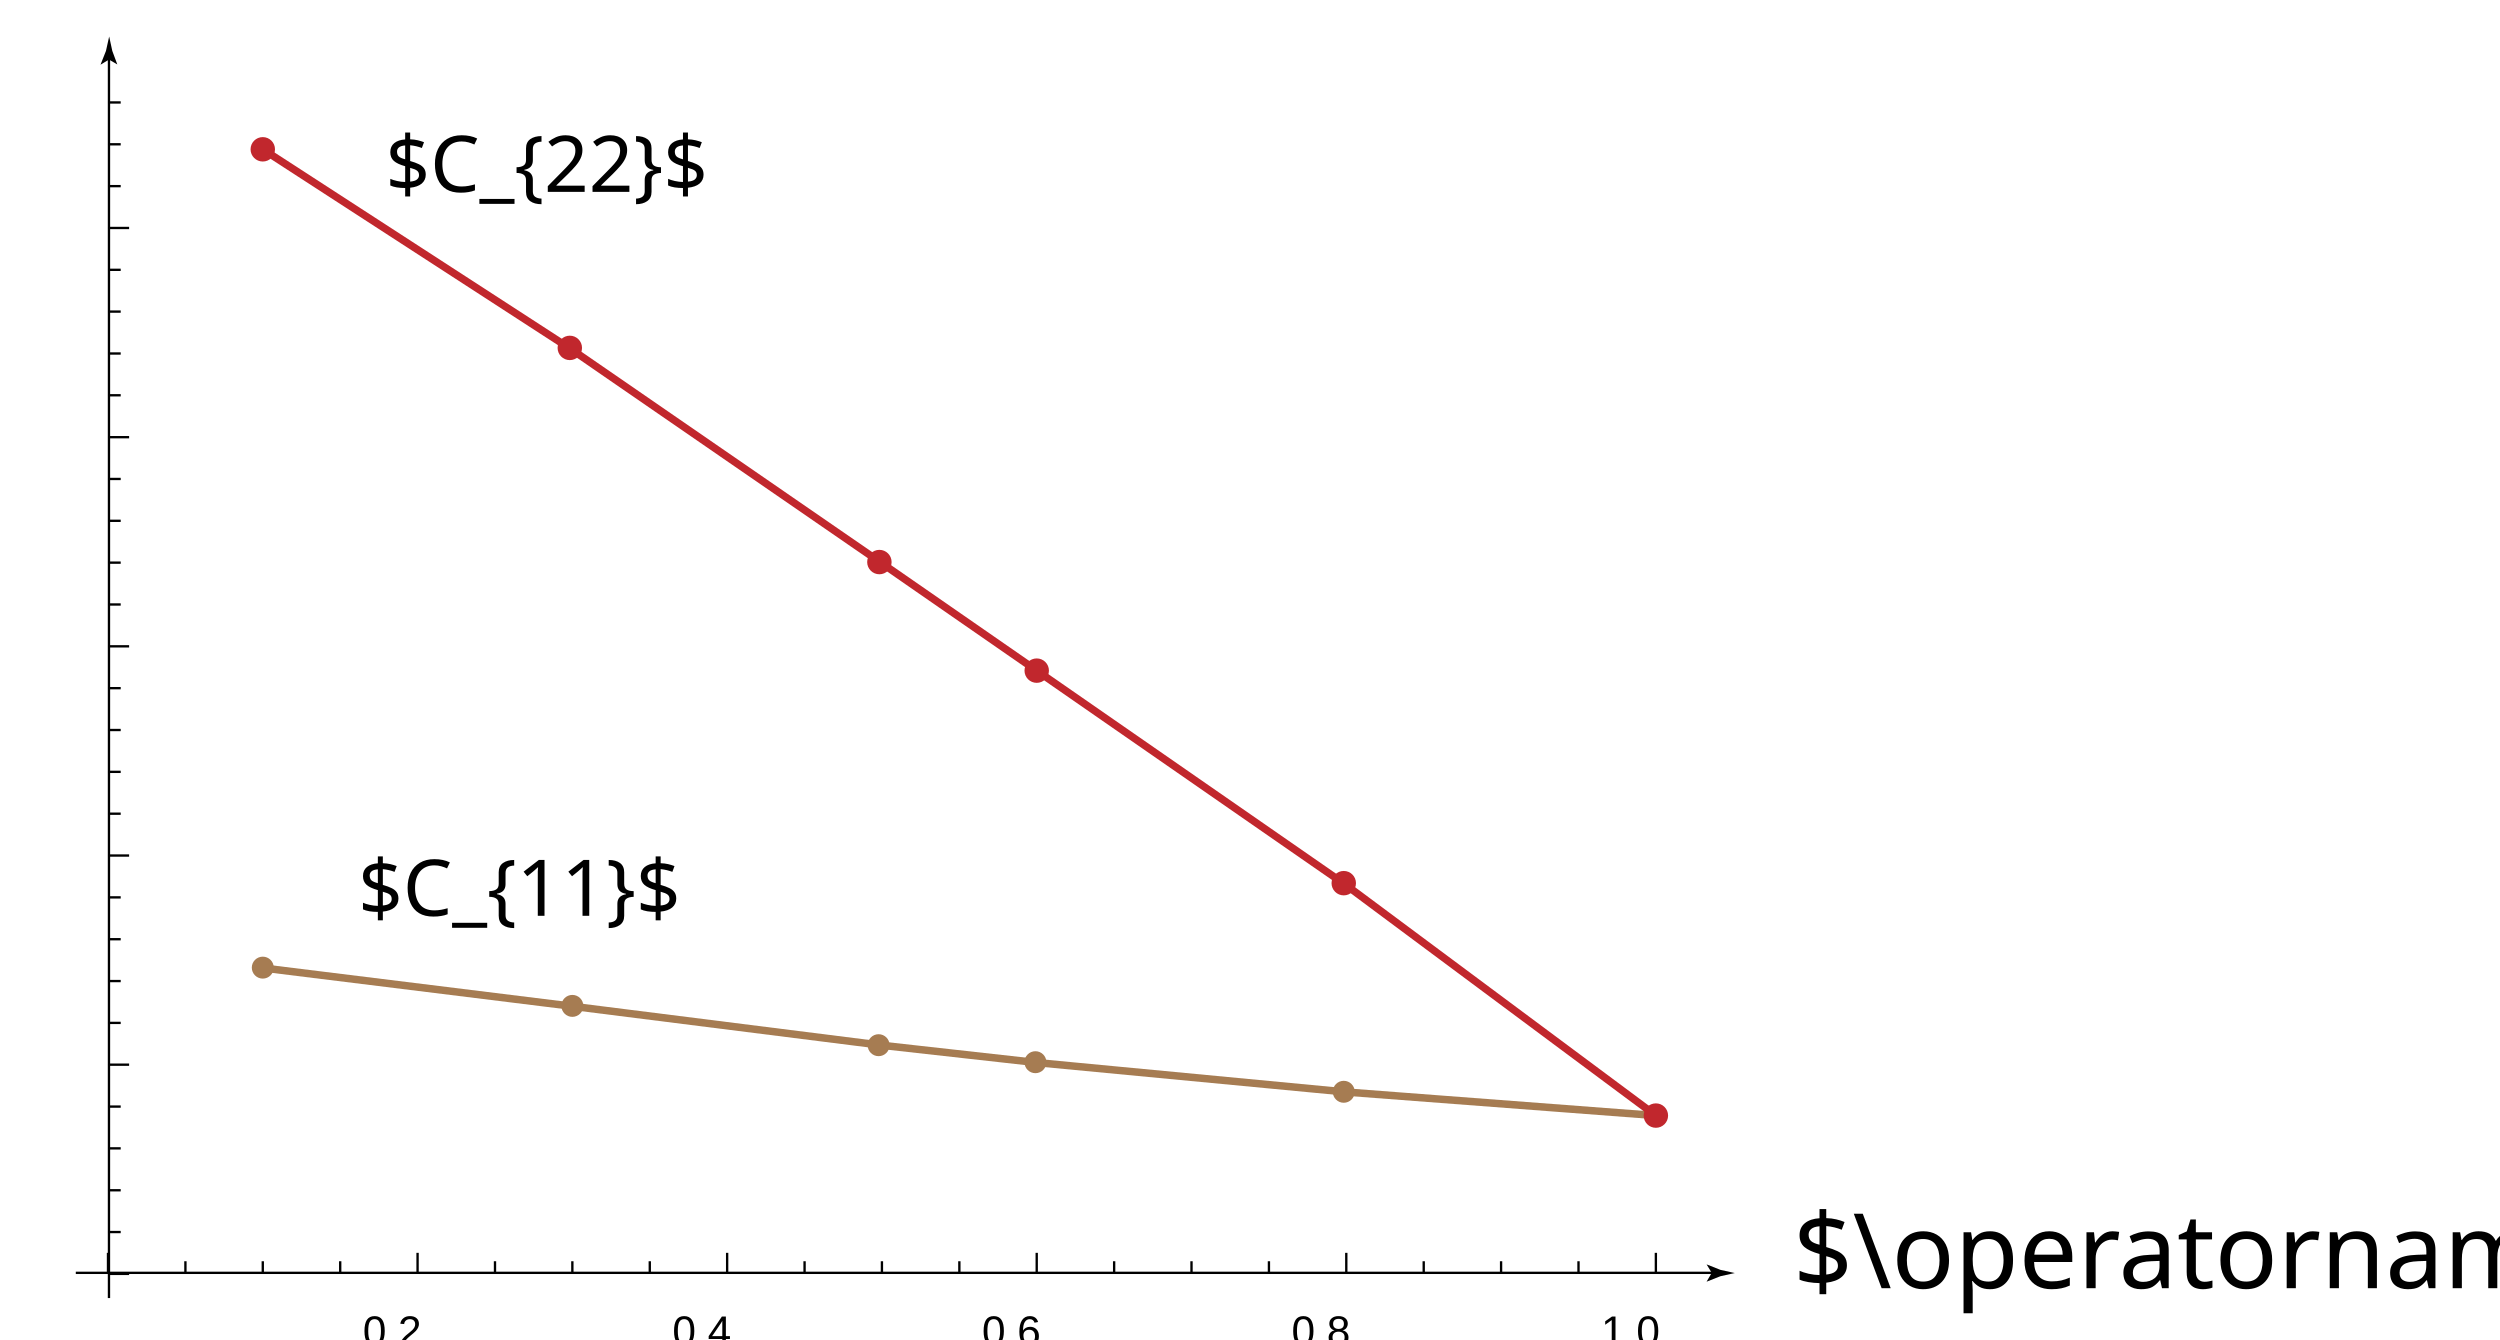
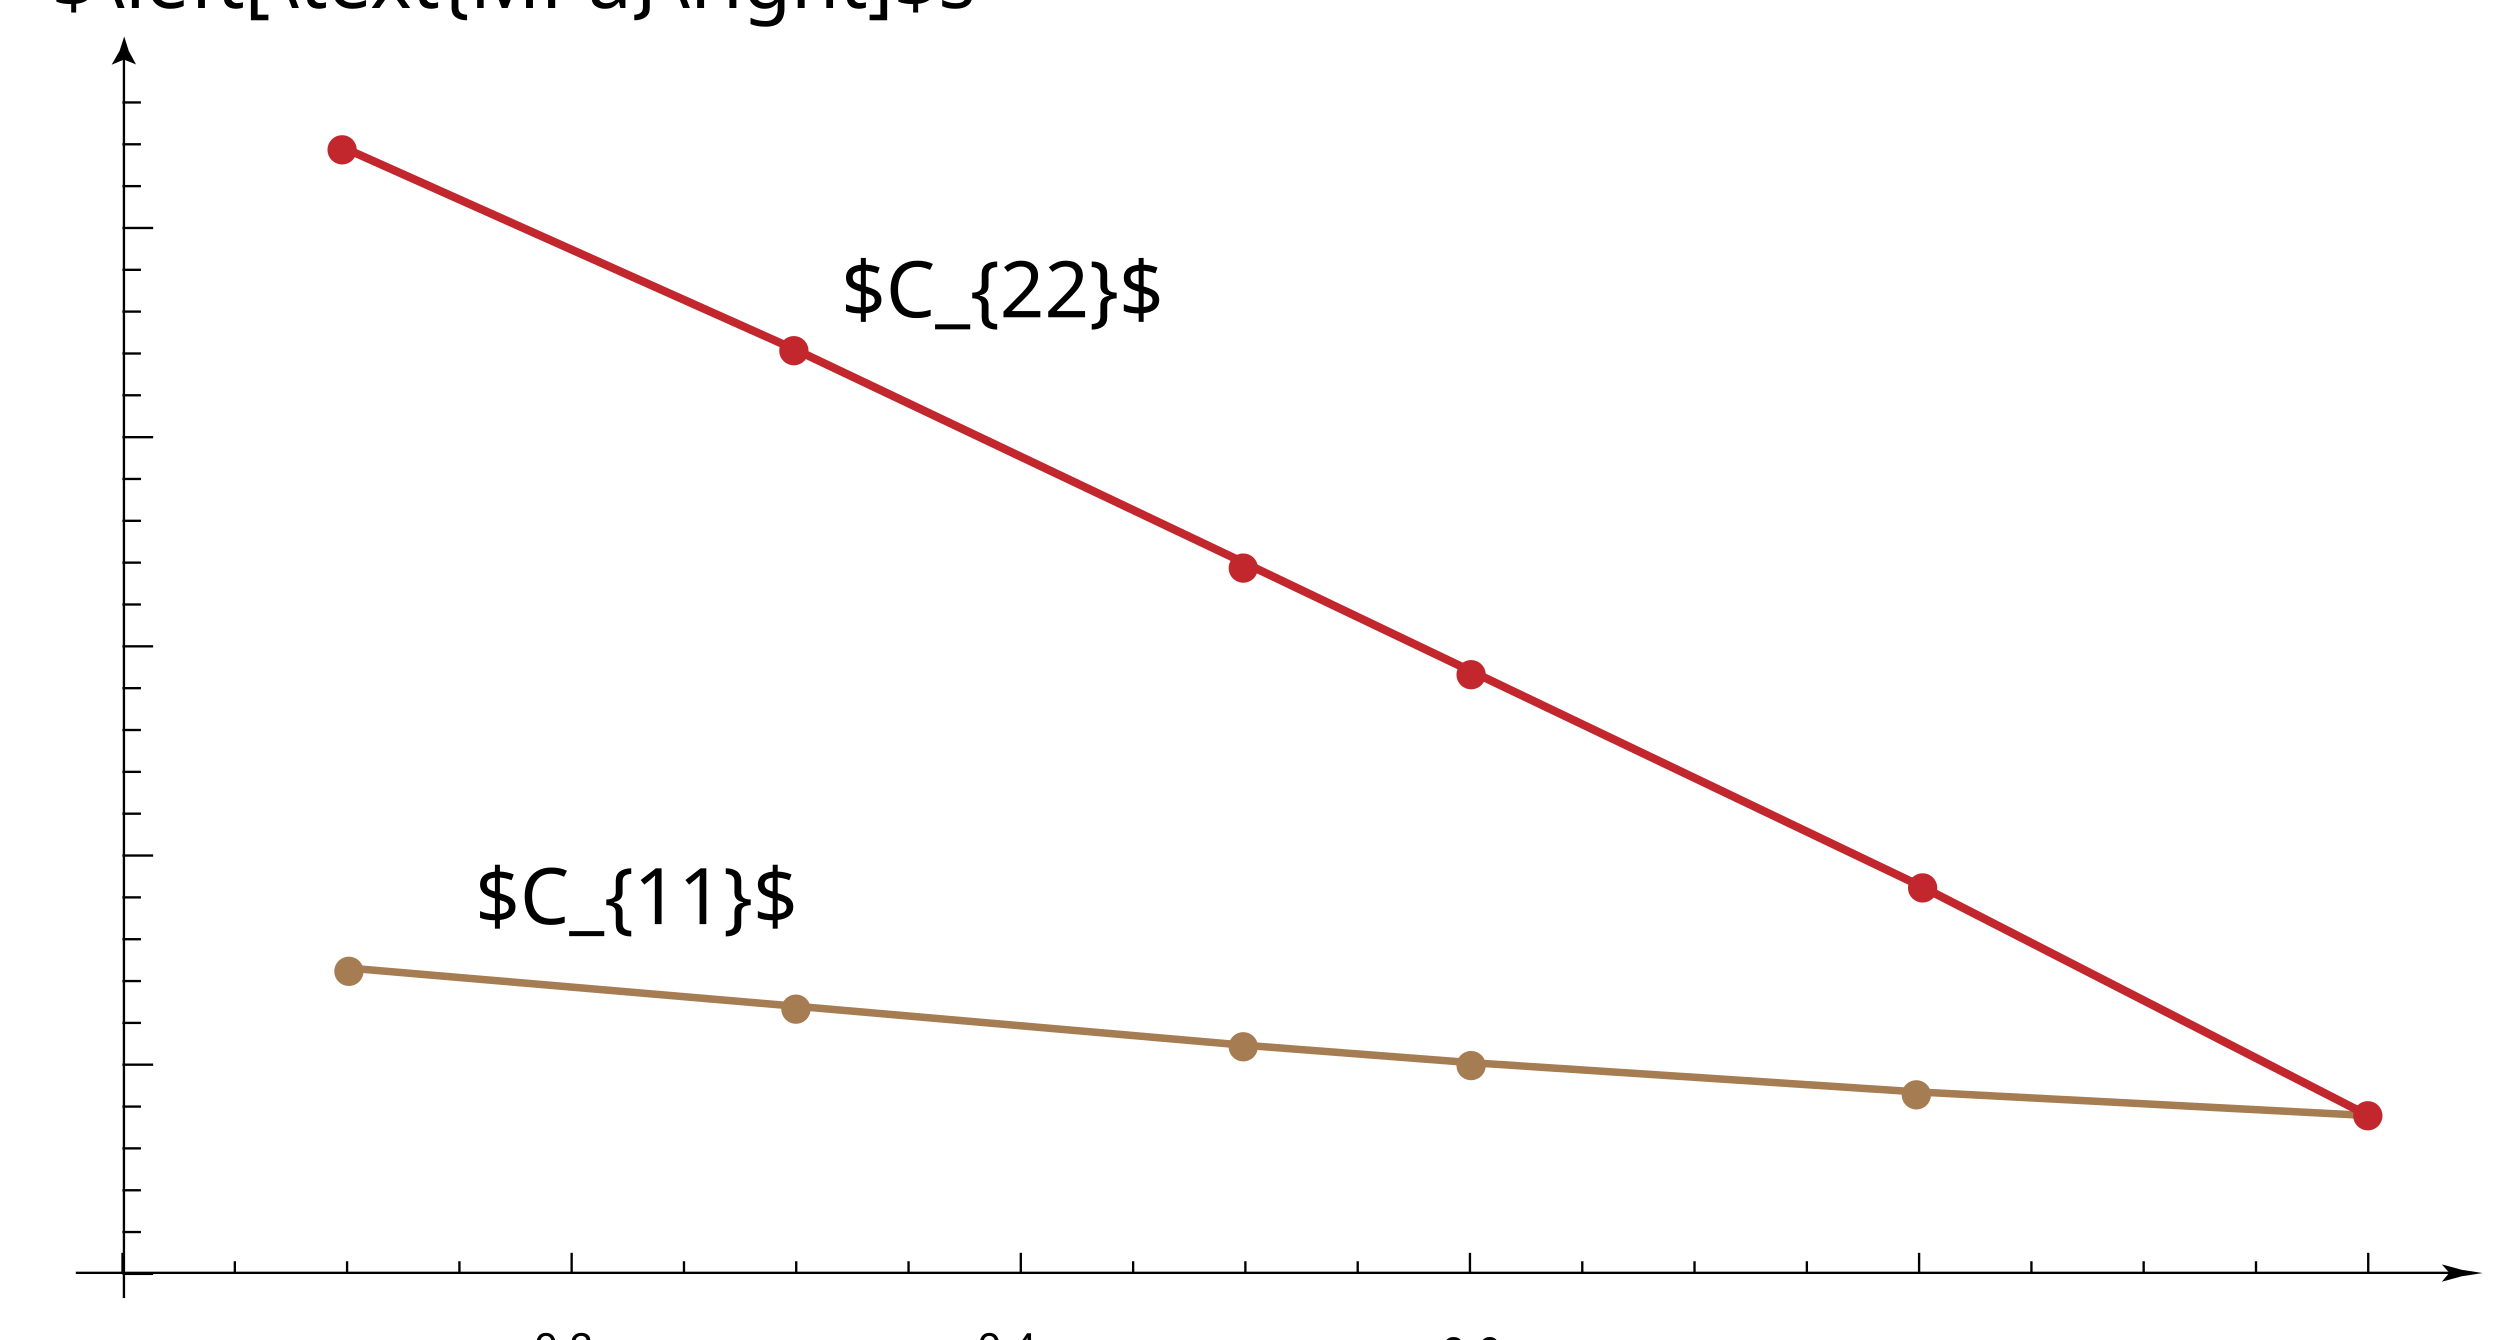
<svg xmlns="http://www.w3.org/2000/svg" viewBox="0 0 383.59 205.59" version="1.1" id="svg186">
  <defs id="defs4">
    <style id="style2">.cls-1,.cls-2,.cls-3{fill:none;}.cls-1,.cls-6{stroke:#a67c52;}.cls-1,.cls-2,.cls-5,.cls-6{stroke-linecap:square;stroke-width:1.15px;}.cls-1,.cls-2,.cls-3,.cls-5,.cls-6{stroke-miterlimit:3.25;}.cls-2,.cls-5{stroke:#c1272d;}.cls-3{stroke:#000;stroke-width:0.36px;}.cls-4{font-size:6.48px;font-family:ArialMT, Arial;}.cls-5{fill:#c1272d;}.cls-6{fill:#a67c52;}.cls-7{font-size:12px;font-family:MyriadPro-Regular, Myriad Pro;}.cls-8{letter-spacing:-0.01em;}.cls-9{letter-spacing:0em;}.cls-10{letter-spacing:-0.01em;}.cls-11{letter-spacing:0em;}.cls-12{letter-spacing:-0.01em;}</style>
  </defs>
-   <g id="Livello_2" data-name="Livello 2">
-     <g id="Livello_1-2" data-name="Livello 1">
-       <polyline class="cls-1" points="254.07 171.17 206.57 167.56 159.07 163.04 135.32 160.39 87.82 154.4 40.32 148.52" id="polyline6" />
-       <polyline class="cls-2" points="254.07 171.17 206.57 135.84 159.07 102.9 135.32 86.44 87.82 53.71 40.32 22.91" id="polyline8" />
-       <line class="cls-3" x1="16.57" y1="195.46" x2="16.57" y2="192.23" id="line10" />
-       <line class="cls-3" x1="28.45" y1="195.46" x2="28.45" y2="193.52" id="line12" />
-       <line class="cls-3" x1="40.32" y1="195.46" x2="40.32" y2="193.52" id="line14" />
-       <line class="cls-3" x1="52.2" y1="195.46" x2="52.2" y2="193.52" id="line16" />
-       <line class="cls-3" x1="64.07" y1="195.46" x2="64.07" y2="192.23" id="line18" />
-       <line class="cls-3" x1="75.95" y1="195.46" x2="75.95" y2="193.52" id="line22" />
-       <line class="cls-3" x1="87.82" y1="195.46" x2="87.82" y2="193.52" id="line24" />
-       <line class="cls-3" x1="99.7" y1="195.46" x2="99.7" y2="193.52" id="line26" />
-       <line class="cls-3" x1="111.57" y1="195.46" x2="111.57" y2="192.23" id="line28" />
-       <line class="cls-3" x1="123.45" y1="195.46" x2="123.45" y2="193.52" id="line32" />
-       <line class="cls-3" x1="135.32" y1="195.46" x2="135.32" y2="193.52" id="line34" />
-       <line class="cls-3" x1="147.2" y1="195.46" x2="147.2" y2="193.52" id="line36" />
-       <line class="cls-3" x1="159.07" y1="195.46" x2="159.07" y2="192.23" id="line38" />
-       <line class="cls-3" x1="170.95" y1="195.46" x2="170.95" y2="193.52" id="line42" />
-       <line class="cls-3" x1="182.82" y1="195.46" x2="182.82" y2="193.52" id="line44" />
-       <line class="cls-3" x1="194.7" y1="195.46" x2="194.7" y2="193.52" id="line46" />
-       <line class="cls-3" x1="206.57" y1="195.46" x2="206.57" y2="192.23" id="line48" />
-       <line class="cls-3" x1="218.45" y1="195.46" x2="218.45" y2="193.52" id="line52" />
-       <line class="cls-3" x1="230.32" y1="195.46" x2="230.32" y2="193.52" id="line54" />
-       <line class="cls-3" x1="242.2" y1="195.46" x2="242.2" y2="193.52" id="line56" />
-       <line class="cls-3" x1="254.07" y1="195.46" x2="254.07" y2="192.23" id="line58" />
-       <line class="cls-3" x1="11.63" y1="195.3" x2="263.29" y2="195.3" id="line62" />
-       <path d="M262.64,195.3l-.79-1.3,0,0,2.12.84,2.21.49-2.21.49-2.12.84,0,0Z" id="path64" />
-       <line class="cls-3" x1="16.57" y1="195.46" x2="19.81" y2="195.46" id="line66" />
-       <line class="cls-3" x1="16.57" y1="189.04" x2="18.52" y2="189.04" id="line68" />
-       <line class="cls-3" x1="16.57" y1="182.63" x2="18.52" y2="182.63" id="line70" />
-       <line class="cls-3" x1="16.57" y1="176.2" x2="18.52" y2="176.2" id="line72" />
-       <line class="cls-3" x1="16.57" y1="169.79" x2="18.52" y2="169.79" id="line74" />
-       <line class="cls-3" x1="16.57" y1="163.36" x2="19.81" y2="163.36" id="line76" />
-       <line class="cls-3" x1="16.57" y1="156.95" x2="18.52" y2="156.95" id="line80" />
-       <line class="cls-3" x1="16.57" y1="150.53" x2="18.52" y2="150.53" id="line82" />
-       <line class="cls-3" x1="16.57" y1="144.11" x2="18.52" y2="144.11" id="line84" />
-       <line class="cls-3" x1="16.57" y1="137.69" x2="18.52" y2="137.69" id="line86" />
-       <line class="cls-3" x1="16.57" y1="131.27" x2="19.81" y2="131.27" id="line88" />
-       <line class="cls-3" x1="16.57" y1="124.85" x2="18.52" y2="124.85" id="line92" />
-       <line class="cls-3" x1="16.57" y1="118.43" x2="18.52" y2="118.43" id="line94" />
-       <line class="cls-3" x1="16.57" y1="112.01" x2="18.52" y2="112.01" id="line96" />
-       <line class="cls-3" x1="16.57" y1="105.59" x2="18.52" y2="105.59" id="line98" />
-       <line class="cls-3" x1="16.57" y1="99.17" x2="19.81" y2="99.17" id="line100" />
-       <line class="cls-3" x1="16.57" y1="92.75" x2="18.52" y2="92.75" id="line104" />
-       <line class="cls-3" x1="16.57" y1="86.33" x2="18.52" y2="86.33" id="line106" />
-       <line class="cls-3" x1="16.57" y1="79.91" x2="18.52" y2="79.91" id="line108" />
-       <line class="cls-3" x1="16.57" y1="73.49" x2="18.52" y2="73.49" id="line110" />
-       <line class="cls-3" x1="16.57" y1="67.08" x2="19.81" y2="67.08" id="line112" />
-       <line class="cls-3" x1="16.57" y1="60.65" x2="18.52" y2="60.65" id="line116" />
-       <line class="cls-3" x1="16.57" y1="54.24" x2="18.52" y2="54.24" id="line118" />
-       <line class="cls-3" x1="16.57" y1="47.81" x2="18.52" y2="47.81" id="line120" />
-       <line class="cls-3" x1="16.57" y1="41.4" x2="18.52" y2="41.4" id="line122" />
-       <line class="cls-3" x1="16.57" y1="34.98" x2="19.81" y2="34.98" id="line124" />
-       <text id="text128" />
-       <line class="cls-3" x1="16.57" y1="28.56" x2="18.52" y2="28.56" id="line130" />
-       <line class="cls-3" x1="16.57" y1="22.14" x2="18.52" y2="22.14" id="line132" />
-       <line class="cls-3" x1="16.57" y1="15.72" x2="18.52" y2="15.72" id="line134" />
-       <line class="cls-3" x1="16.72" y1="199.17" x2="16.72" y2="8.5" id="line136" />
-       <path d="M16.72,9.14l-1.3.79,0,0,.84-2.12c.16-.74.33-1.47.49-2.21l.48,2.21L18,9.89l0,0Z" id="path138" />
-       <circle class="cls-5" cx="40.32" cy="22.91" r="1.3" id="circle140" />
-       <circle class="cls-5" cx="87.43" cy="53.38" r="1.3" id="circle142" />
-       <circle class="cls-5" cx="134.93" cy="86.24" r="1.3" id="circle144" />
-       <circle class="cls-5" cx="159.07" cy="102.9" r="1.3" id="circle146" />
-       <circle class="cls-5" cx="206.18" cy="135.51" r="1.3" id="circle148" />
-       <circle class="cls-5" cx="254.07" cy="171.17" r="1.3" id="circle150" />
-       <circle class="cls-6" cx="206.18" cy="167.52" r="1.11" id="circle152" />
-       <circle class="cls-6" cx="158.87" cy="162.98" r="1.11" id="circle154" />
-       <circle class="cls-6" cx="134.81" cy="160.37" r="1.11" id="circle156" />
-       <circle class="cls-6" cx="87.82" cy="154.34" r="1.11" id="circle158" />
-       <circle class="cls-6" cx="40.32" cy="148.47" r="1.11" id="circle160" />
-       <text class="cls-7" transform="translate(269.19,200.42)" id="text182" />
-     </g>
+   <polyline class="cls-1" points="254.07 171.17 206.57 167.56 159.07 163.04 135.32 160.39 87.82 154.4 40.32 148.52" id="polyline6" transform="matrix(1.450847,0,0,1,-5.243349,0)" />
+   <polyline class="cls-2" points="254.07 171.17 206.57 135.84 159.07 102.9 135.32 86.44 87.82 53.71 40.32 22.91" id="polyline8" transform="matrix(1.450847,0,0,1,-5.243349,0)" />
+   <line class="cls-3" x1="18.797" y1="195.46" x2="18.797" y2="192.23" id="line10" />
+   <line class="cls-3" x1="36.033" y1="195.46" x2="36.033" y2="193.52" id="line12" />
+   <line class="cls-3" x1="53.255" y1="195.46" x2="53.255" y2="193.52" id="line14" />
+   <line class="cls-3" x1="70.491" y1="195.46" x2="70.491" y2="193.52" id="line16" />
+   <line class="cls-3" x1="87.712" y1="195.46" x2="87.712" y2="192.23" id="line18" />
+   <line class="cls-3" x1="104.948" y1="195.46" x2="104.948" y2="193.52" id="line22" />
+   <line class="cls-3" x1="122.17" y1="195.46" x2="122.17" y2="193.52" id="line24" />
+   <line class="cls-3" x1="139.406" y1="195.46" x2="139.406" y2="193.52" id="line26" />
+   <line class="cls-3" x1="156.628" y1="195.46" x2="156.628" y2="192.23" id="line28" />
+   <line class="cls-3" x1="173.864" y1="195.46" x2="173.864" y2="193.52" id="line32" />
+   <line class="cls-3" x1="191.085" y1="195.46" x2="191.085" y2="193.52" id="line34" />
+   <line class="cls-3" x1="208.321" y1="195.46" x2="208.321" y2="193.52" id="line36" />
+   <line class="cls-3" x1="225.543" y1="195.46" x2="225.543" y2="192.23" id="line38" />
+   <line class="cls-3" x1="242.779" y1="195.46" x2="242.779" y2="193.52" id="line42" />
+   <line class="cls-3" x1="260" y1="195.46" x2="260" y2="193.52" id="line44" />
+   <line class="cls-3" x1="277.237" y1="195.46" x2="277.237" y2="193.52" id="line46" />
+   <line class="cls-3" x1="294.458" y1="195.46" x2="294.458" y2="192.23" id="line48" />
+   <line class="cls-3" x1="311.694" y1="195.46" x2="311.694" y2="193.52" id="line52" />
+   <line class="cls-3" x1="328.916" y1="195.46" x2="328.916" y2="193.52" id="line54" />
+   <line class="cls-3" x1="346.152" y1="195.46" x2="346.152" y2="193.52" id="line56" />
+   <line class="cls-3" x1="363.373" y1="195.46" x2="363.373" y2="192.23" id="line58" />
+   <line class="cls-3" x1="11.63" y1="195.3" x2="376.75" y2="195.3" id="line62" />
+   <path d="m 375.807,195.3 -1.146,-1.3 v 0 l 3.076,0.84 3.206,0.49 -3.206,0.49 -3.076,0.84 v 0 z" id="path64" style="stroke-width:1.205" />
+   <line class="cls-3" x1="18.797" y1="195.46" x2="23.498" y2="195.46" id="line66" />
+   <line class="cls-3" x1="18.797" y1="189.04" x2="21.626" y2="189.04" id="line68" />
+   <line class="cls-3" x1="18.797" y1="182.63" x2="21.626" y2="182.63" id="line70" />
+   <line class="cls-3" x1="18.797" y1="176.2" x2="21.626" y2="176.2" id="line72" />
+   <line class="cls-3" x1="18.797" y1="169.79" x2="21.626" y2="169.79" id="line74" />
+   <line class="cls-3" x1="18.797" y1="163.36" x2="23.498" y2="163.36" id="line76" />
+   <line class="cls-3" x1="18.797" y1="156.95" x2="21.626" y2="156.95" id="line80" />
+   <line class="cls-3" x1="18.797" y1="150.53" x2="21.626" y2="150.53" id="line82" />
+   <line class="cls-3" x1="18.797" y1="144.11" x2="21.626" y2="144.11" id="line84" />
+   <line class="cls-3" x1="18.797" y1="137.69" x2="21.626" y2="137.69" id="line86" />
+   <line class="cls-3" x1="18.797" y1="131.27" x2="23.498" y2="131.27" id="line88" />
+   <line class="cls-3" x1="18.797" y1="124.85" x2="21.626" y2="124.85" id="line92" />
+   <line class="cls-3" x1="18.797" y1="118.43" x2="21.626" y2="118.43" id="line94" />
+   <line class="cls-3" x1="18.797" y1="112.01" x2="21.626" y2="112.01" id="line96" />
+   <line class="cls-3" x1="18.797" y1="105.59" x2="21.626" y2="105.59" id="line98" />
+   <line class="cls-3" x1="18.797" y1="99.17" x2="23.498" y2="99.17" id="line100" />
+   <line class="cls-3" x1="18.797" y1="92.75" x2="21.626" y2="92.75" id="line104" />
+   <line class="cls-3" x1="18.797" y1="86.33" x2="21.626" y2="86.33" id="line106" />
+   <line class="cls-3" x1="18.797" y1="79.91" x2="21.626" y2="79.91" id="line108" />
+   <line class="cls-3" x1="18.797" y1="73.49" x2="21.626" y2="73.49" id="line110" />
+   <line class="cls-3" x1="18.797" y1="67.08" x2="23.498" y2="67.08" id="line112" />
+   <line class="cls-3" x1="18.797" y1="60.65" x2="21.626" y2="60.65" id="line116" />
+   <line class="cls-3" x1="18.797" y1="54.24" x2="21.626" y2="54.24" id="line118" />
+   <line class="cls-3" x1="18.797" y1="47.81" x2="21.626" y2="47.81" id="line120" />
+   <line class="cls-3" x1="18.797" y1="41.4" x2="21.626" y2="41.4" id="line122" />
+   <line class="cls-3" x1="18.797" y1="34.98" x2="23.498" y2="34.98" id="line124" />
+   <text id="text128" transform="scale(1.204511,0.8302124)" x="-4.353" style="font-size:14.454px;stroke-width:1.205" />
+   <line class="cls-3" x1="18.797" y1="28.56" x2="21.626" y2="28.56" id="line130" />
+   <line class="cls-3" x1="18.797" y1="22.14" x2="21.626" y2="22.14" id="line132" />
+   <line class="cls-3" x1="18.797" y1="15.72" x2="21.626" y2="15.72" id="line134" />
+   <line class="cls-3" x1="19.015" y1="199.17" x2="19.015" y2="8.5" id="line136" />
+   <path d="m 19.015,9.14 -1.886,0.79 v 0 L 18.347,7.81 C 18.58,7.07 18.826,6.34 19.058,5.6 l 0.696,2.21 1.117,2.08 v 0 z" id="path138" style="stroke-width:1.205" />
+   <text class="cls-7" id="text182" x="319.889" y="241.408" transform="scale(1.204511,0.8302124)" style="stroke-width:1.205" />
+   <g id="layer2" style="display:inline">
+     <ellipse class="cls-5" cx="52.492" cy="22.989" id="circle140" style="fill:#c1272d;stroke:#c1272d;stroke-width:1.38px;stroke-linecap:square;stroke-miterlimit:3.25" rx="1.56" ry="1.56" />
+     <ellipse class="cls-5" cx="121.806" cy="53.811" id="circle140-3" style="display:inline;fill:#c1272d;stroke:#c1272d;stroke-width:1.38px;stroke-linecap:square;stroke-miterlimit:3.25" rx="1.56" ry="1.56" />
+     <ellipse class="cls-4" cx="53.534" cy="149.037" id="circle132" style="font-size:6.48px;font-family:ArialMT, Arial;display:inline;fill:#a67c52;stroke:#a67c52;stroke-width:1.168px;stroke-linecap:square;stroke-miterlimit:3.25" rx="1.666" ry="1.666" />
+     <ellipse class="cls-4" cx="122.126" cy="154.841" id="circle132-6" style="font-size:6.48px;font-family:ArialMT, Arial;display:inline;fill:#a67c52;stroke:#a67c52;stroke-width:1.168px;stroke-linecap:square;stroke-miterlimit:3.25" rx="1.666" ry="1.666" />
+     <ellipse class="cls-4" cx="190.762" cy="160.614" id="circle132-5" style="font-size:6.48px;font-family:ArialMT, Arial;display:inline;fill:#a67c52;stroke:#a67c52;stroke-width:1.168px;stroke-linecap:square;stroke-miterlimit:3.25" rx="1.666" ry="1.666" />
+     <ellipse class="cls-4" cx="225.721" cy="163.5" id="circle132-68" style="font-size:6.48px;font-family:ArialMT, Arial;display:inline;fill:#a67c52;stroke:#a67c52;stroke-width:1.168px;stroke-linecap:square;stroke-miterlimit:3.25" rx="1.666" ry="1.666" />
+     <ellipse class="cls-4" cx="294.036" cy="167.99" id="circle132-0" style="font-size:6.48px;font-family:ArialMT, Arial;display:inline;fill:#a67c52;stroke:#a67c52;stroke-width:1.168px;stroke-linecap:square;stroke-miterlimit:3.25" rx="1.666" ry="1.666" />
+     <ellipse class="cls-5" cx="190.762" cy="87.167" id="circle140-0" style="display:inline;fill:#c1272d;stroke:#c1272d;stroke-width:1.38px;stroke-linecap:square;stroke-miterlimit:3.25" rx="1.56" ry="1.56" />
+     <ellipse class="cls-5" cx="225.721" cy="103.524" id="circle140-4" style="display:inline;fill:#c1272d;stroke:#c1272d;stroke-width:1.38px;stroke-linecap:square;stroke-miterlimit:3.25" rx="1.56" ry="1.56" />
+     <ellipse class="cls-5" cx="294.998" cy="136.238" id="circle140-9" style="display:inline;fill:#c1272d;stroke:#c1272d;stroke-width:1.38px;stroke-linecap:square;stroke-miterlimit:3.25" rx="1.56" ry="1.56" />
+     <ellipse class="cls-5" cx="363.313" cy="171.198" id="circle140-41" style="display:inline;fill:#c1272d;stroke:#c1272d;stroke-width:1.38px;stroke-linecap:square;stroke-miterlimit:3.25" rx="1.56" ry="1.56" />
  </g>
  <g id="layer1" style="display:inline">
-     <text class="cls-4" id="text20" style="font-size:6.48px;font-family:ArialMT, Arial" x="55.67" y="206.468">0.2</text>
-     <text class="cls-4" id="text30" style="font-size:6.48px;font-family:ArialMT, Arial" x="103.17" y="206.468">0.4</text>
-     <text class="cls-4" id="text40" style="font-size:6.48px;font-family:ArialMT, Arial" x="150.67" y="206.468">0.6</text>
-     <text class="cls-4" id="text50" style="font-size:6.48px;font-family:ArialMT, Arial" x="198.17" y="206.468">0.8</text>
-     <text class="cls-4" id="text60" style="font-size:6.48px;font-family:ArialMT, Arial" x="245.67" y="206.468">1.0</text>
+     <text class="cls-4" id="text20" style="font-size:6.48px;font-family:ArialMT, Arial" x="81.97" y="209.034">0.2</text>
+     <text class="cls-4" id="text30" style="font-size:6.48px;font-family:ArialMT, Arial" x="149.997" y="209.034">0.4</text>
+     <text class="cls-4" id="text40" style="font-size:6.48px;font-family:ArialMT, Arial" x="221.23" y="209.676">0.6</text>
+     <text class="cls-4" id="text50" style="font-size:6.48px;font-family:ArialMT, Arial" x="289.898" y="210.317">0.8</text>
+     <text class="cls-4" id="text60" style="font-size:6.48px;font-family:ArialMT, Arial" x="357.283" y="210.317">1.0</text>
    <text class="cls-4" id="text78" style="font-size:6.48px;font-family:ArialMT, Arial" x="-15.446" y="165.381">1000</text>
    <text class="cls-4" id="text90" style="font-size:6.48px;font-family:ArialMT, Arial" x="-15.446" y="133.291">2000</text>
    <text class="cls-4" id="text102" style="font-size:6.48px;font-family:ArialMT, Arial" x="-15.446" y="101.191">3000</text>
    <text class="cls-4" id="text114" style="font-size:6.48px;font-family:ArialMT, Arial" x="-15.446" y="69.091">4000</text>
    <text class="cls-4" id="text126" style="font-size:6.48px;font-family:ArialMT, Arial" x="-15.446" y="36.991">5000</text>
-     <text class="cls-7" id="text162" style="font-size:12px;font-family:MyriadPro-Regular, 'Myriad Pro'" x="59.135" y="29.441">$C_{22}$</text>
-     <text class="cls-7" id="text164" style="font-size:12px;font-family:MyriadPro-Regular, 'Myriad Pro'" x="54.945" y="140.511">$C_{11}$</text>
-     <text xml:space="preserve" style="font-size:16px;line-height:1.25;font-family:sans-serif" x="275.133" y="197.66" id="text5998">
-       <tspan id="tspan5996" x="275.133" y="197.66">$\operatorname{AxR}$</tspan>
+     <text class="cls-7" id="text162" style="font-size:12px;font-family:MyriadPro-Regular, 'Myriad Pro'" x="129.054" y="48.685">$C_{22}$</text>
+     <text class="cls-7" id="text162-3" style="font-size:12px;font-family:MyriadPro-Regular, 'Myriad Pro';display:inline" x="7.891" y="1.224">$\left[\text{MPa}\right]$s</text>
+     <text class="cls-7" id="text164" style="font-size:12px;font-family:MyriadPro-Regular, 'Myriad Pro'" x="72.906" y="141.794">$C_{11}$</text>
+     <text xml:space="preserve" style="font-size:16px;line-height:1.25;font-family:sans-serif" x="382.898" y="209.848" id="text5998">
+       <tspan id="tspan5996" x="382.898" y="209.848">$\operatorname{AxR}$</tspan>
    </text>
    <text xml:space="preserve" style="font-size:16px;line-height:1.25;font-family:sans-serif" x="246.639" y="234.131" id="text10315">
      <tspan id="tspan10313" x="246.639" y="234.131" />
    </text>
+     <text xml:space="preserve" style="font-size:16px;line-height:1.25;font-family:sans-serif" x="364.988" y="228.999" id="text10829">
+       <tspan id="tspan10827" x="364.988" y="228.999" />
+     </text>
  </g>
</svg>
